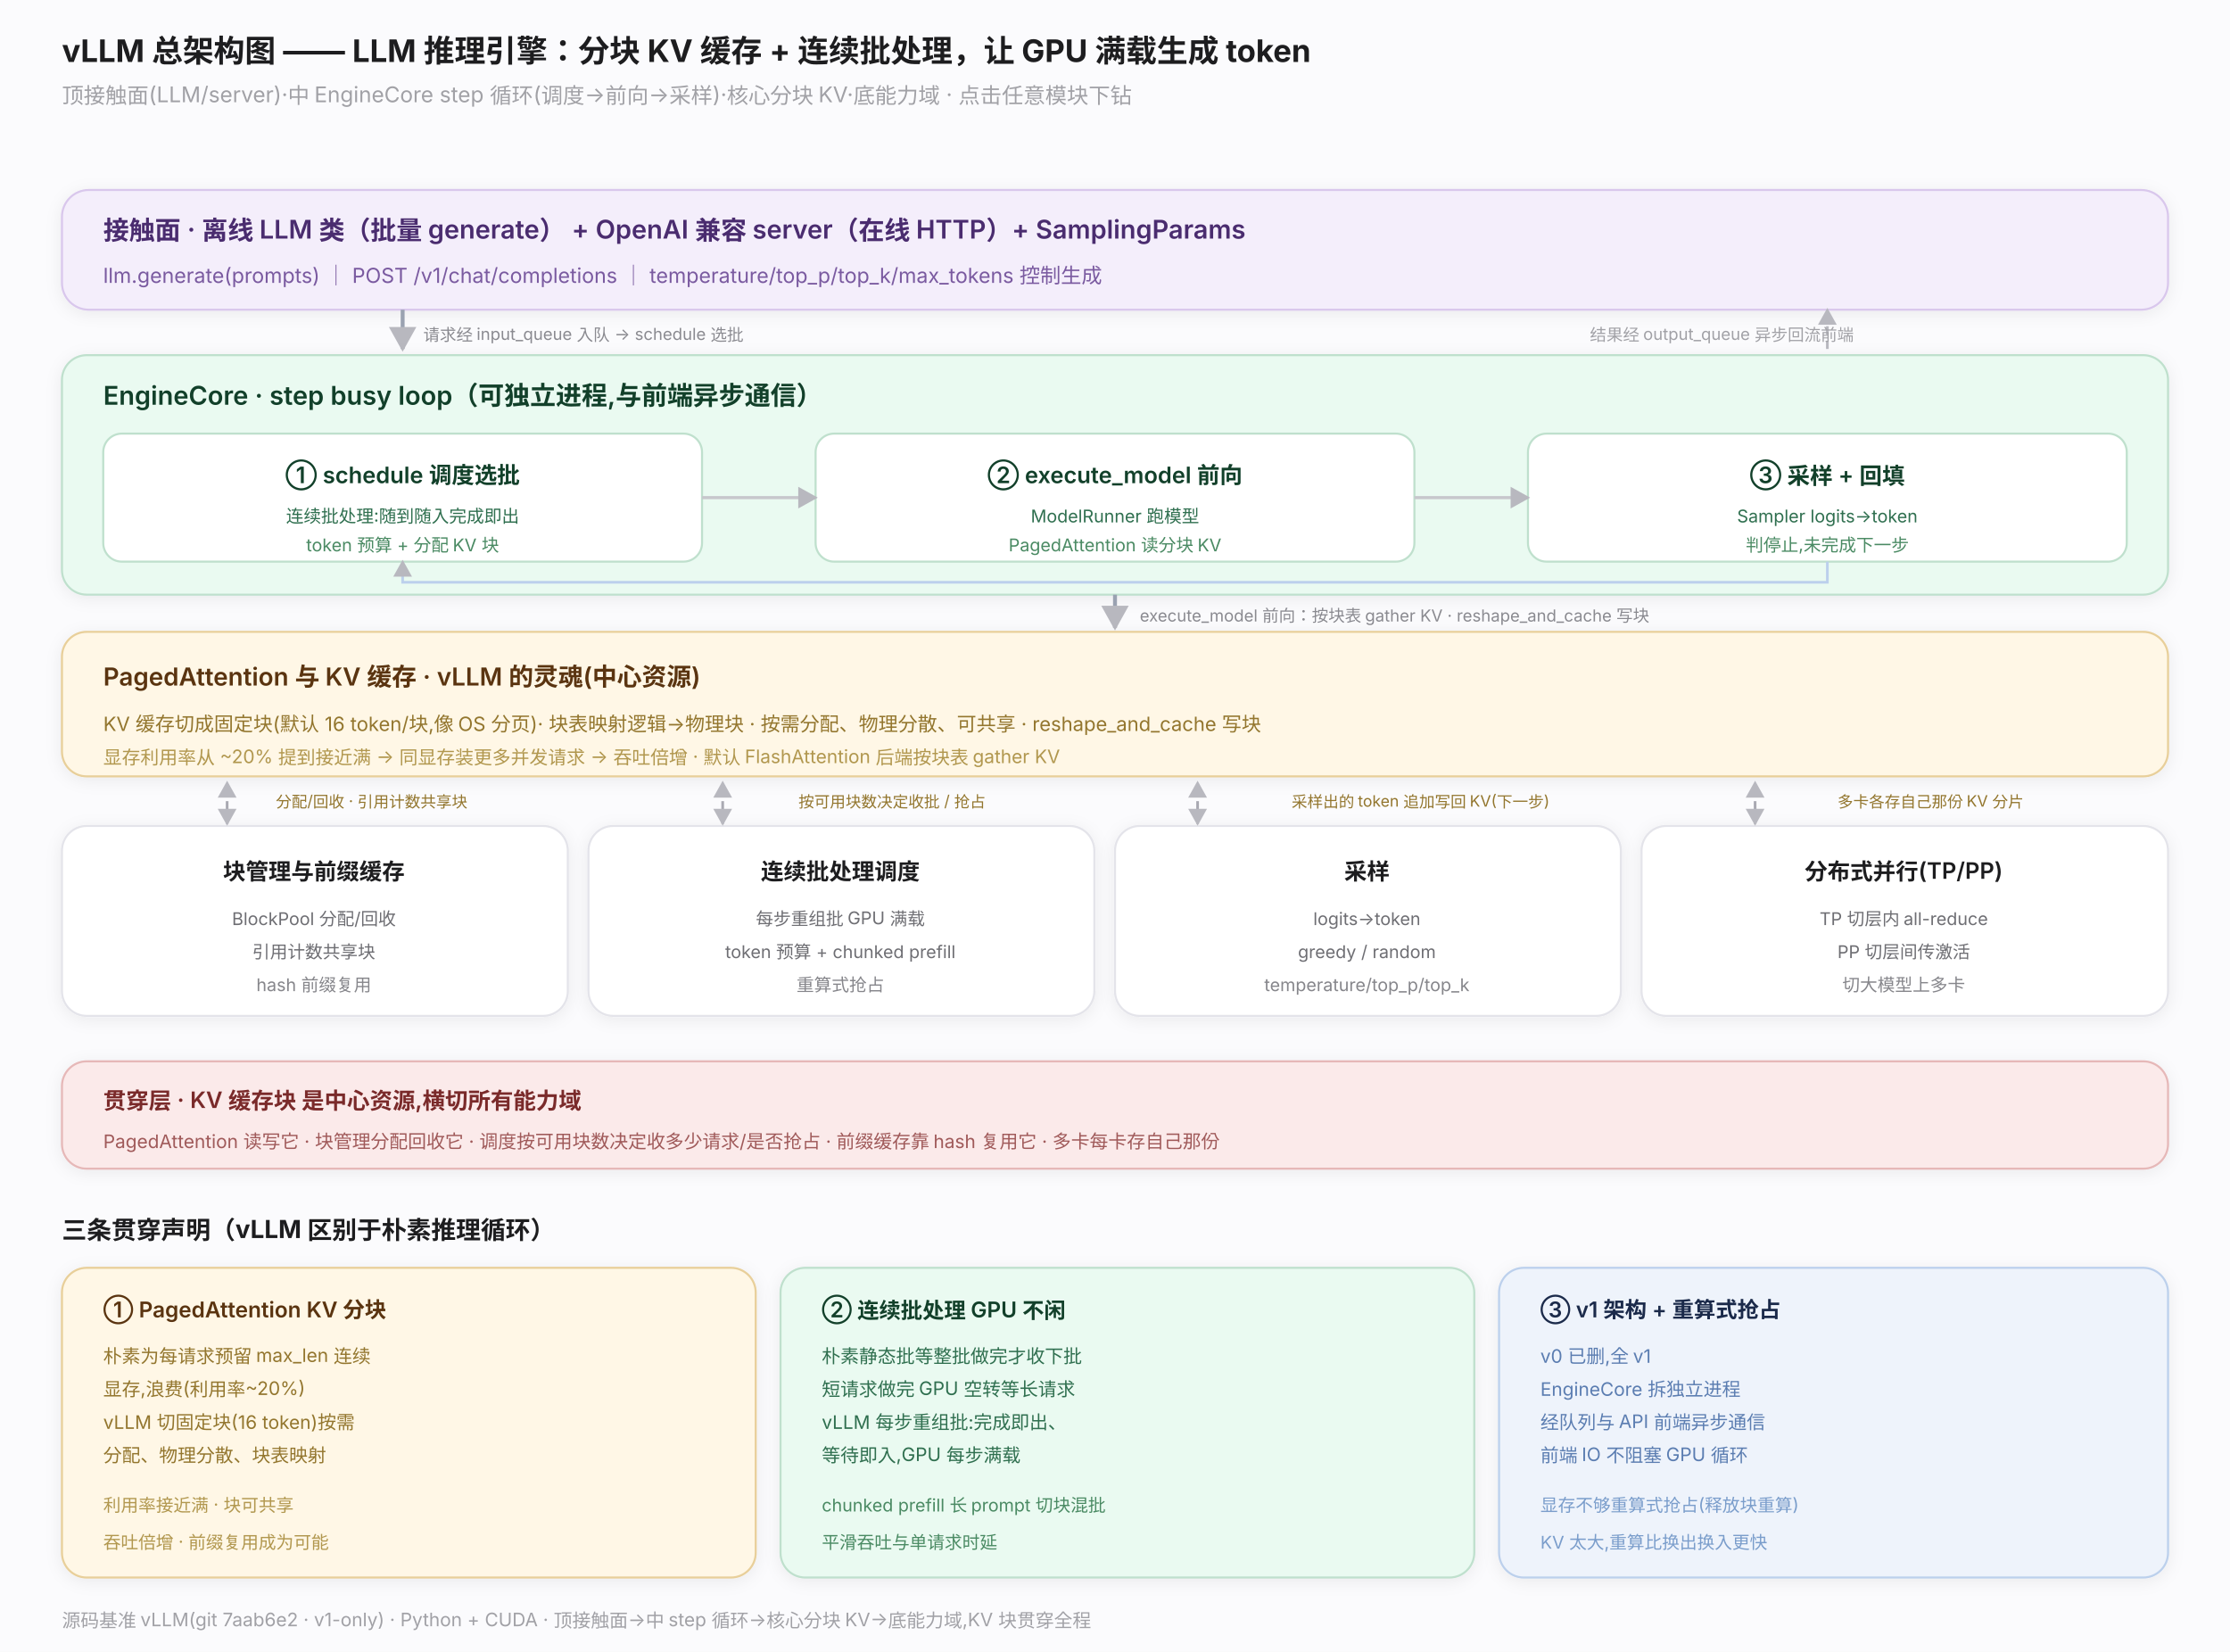
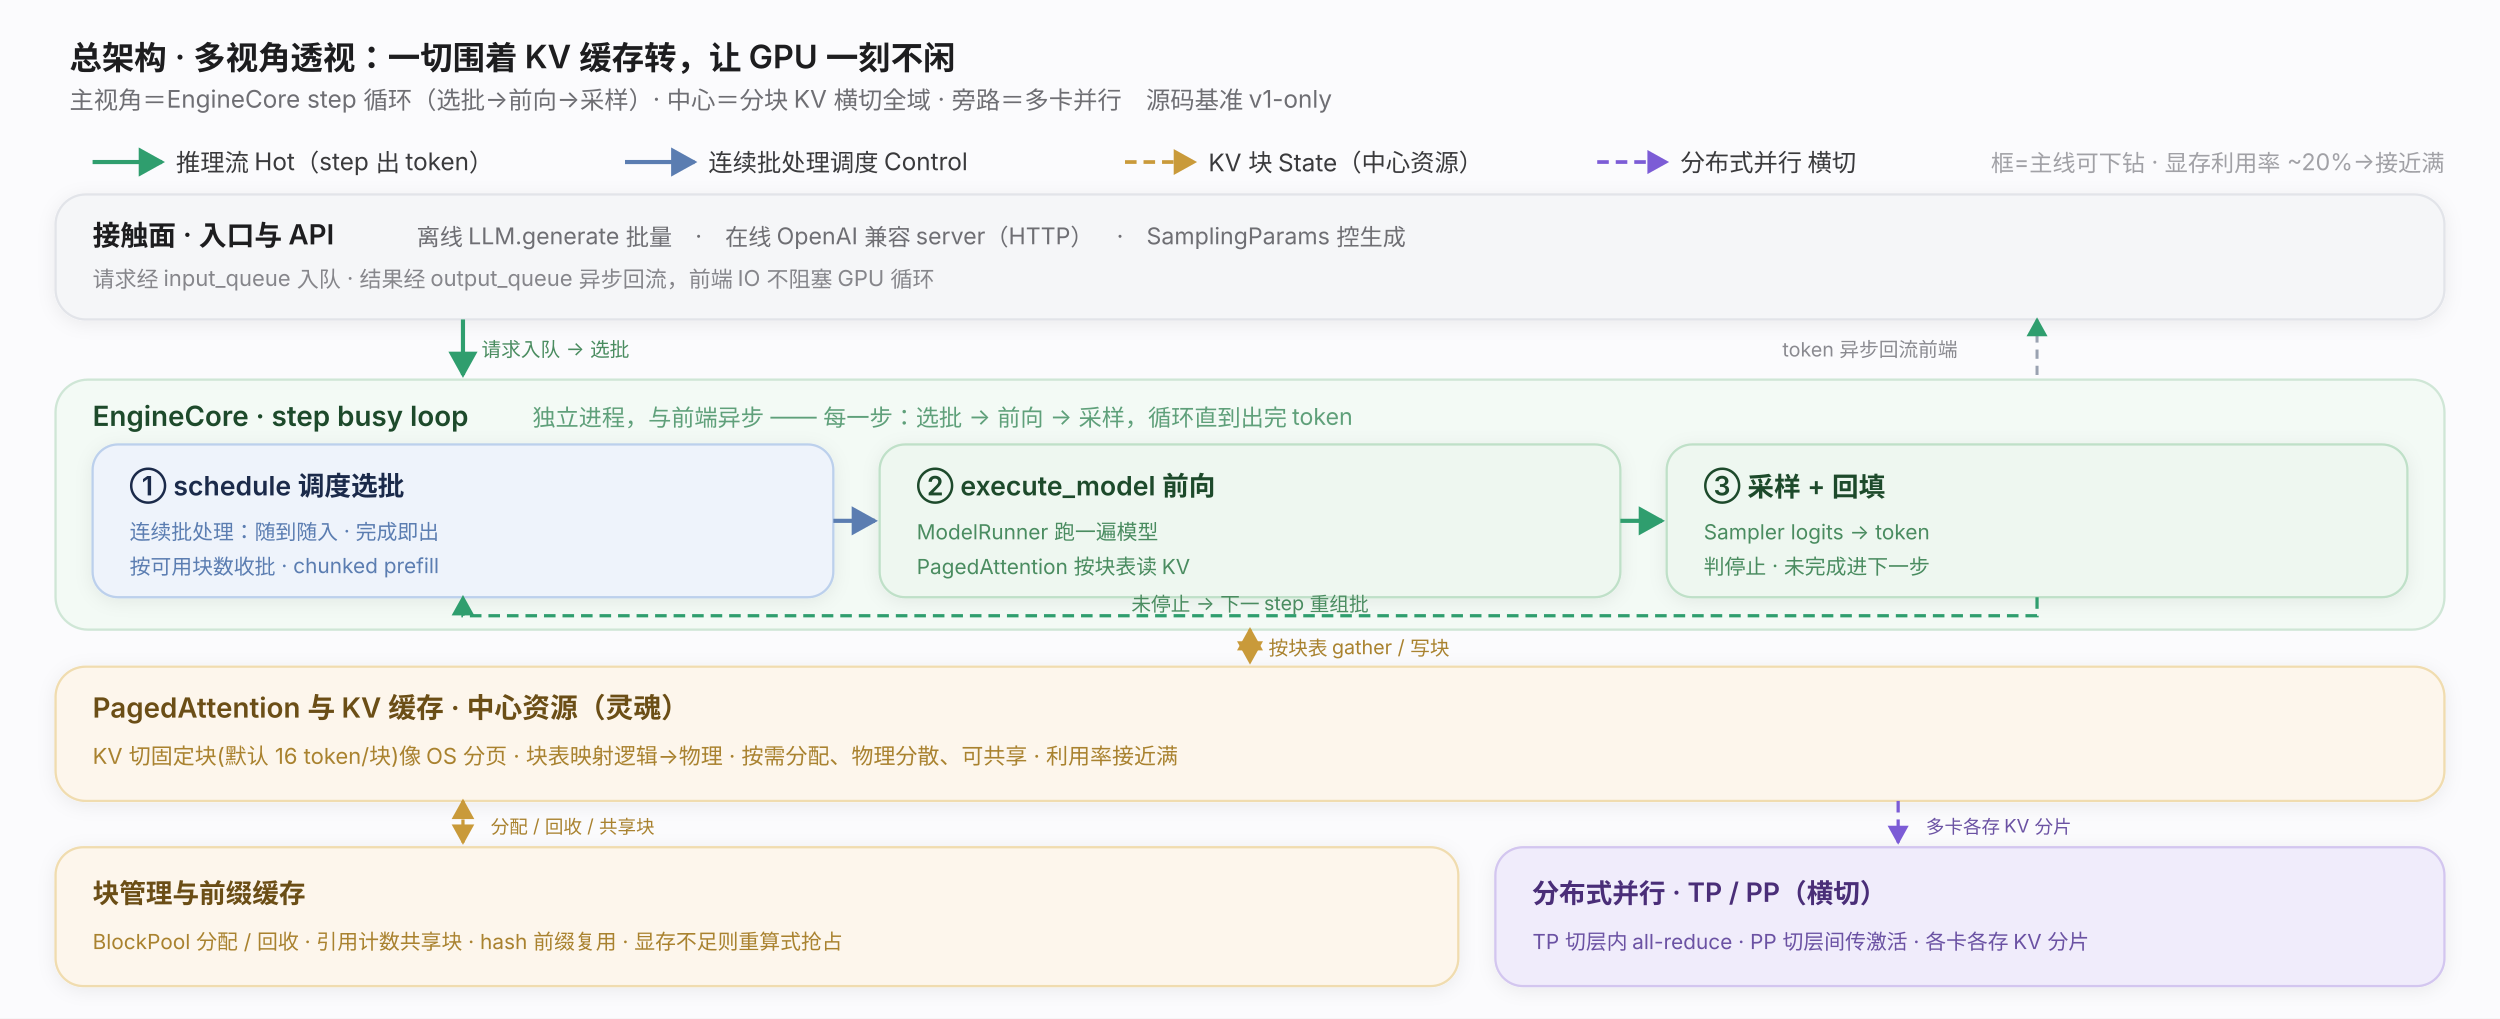
- <svg xmlns="http://www.w3.org/2000/svg" width="1080" height="800" viewBox="0 0 1080 800" font-family="-apple-system,BlinkMacSystemFont,'SF Pro Display','Helvetica Neue','PingFang SC','Microsoft YaHei',sans-serif">
+ <svg xmlns="http://www.w3.org/2000/svg" width="1080" height="440" viewBox="0 0 1080 440" font-family="-apple-system,BlinkMacSystemFont,'SF Pro Display','Helvetica Neue','PingFang SC','Microsoft YaHei',sans-serif">
  <defs>
    <filter id="soft" x="-20%" y="-20%" width="140%" height="140%">
      <feDropShadow dx="0" dy="1.5" stdDeviation="4" flood-color="#1d1d1f" flood-opacity="0.07" />
    </filter>
-     <marker id="ar" viewBox="0 0 10 10" refX="8" refY="5" markerWidth="7" markerHeight="7" orient="auto-start-reverse">
-       <path d="M0,0 L9,5 L0,10 z" fill="#b8b8bf" />
+     <marker id="aH" viewBox="0 0 10 10" refX="8" refY="5" markerWidth="7" markerHeight="7" orient="auto-start-reverse">
+       <path d="M0,0 L9,5 L0,10 z" fill="#2f9e6e" />
+     </marker>
+     <marker id="aC" viewBox="0 0 10 10" refX="8" refY="5" markerWidth="7" markerHeight="7" orient="auto-start-reverse">
+       <path d="M0,0 L9,5 L0,10 z" fill="#5b7db1" />
+     </marker>
+     <marker id="aS" viewBox="0 0 10 10" refX="8" refY="5" markerWidth="7" markerHeight="7" orient="auto-start-reverse">
+       <path d="M0,0 L9,5 L0,10 z" fill="#c99a3a" />
+     </marker>
+     <marker id="aX" viewBox="0 0 10 10" refX="8" refY="5" markerWidth="6.5" markerHeight="6.5" orient="auto-start-reverse">
+       <path d="M0,0 L9,5 L0,10 z" fill="#7c5cd6" />
    </marker>
  </defs>
-   <rect width="1080" height="800" fill="#fbfbfd" />
-   <rect x="0" y="0" width="1080" height="58" fill="none" stroke="none" data-tid="vLLM原理_全景主线框架" data-lab="全景主线框架" />
-   <text x="30" y="30" font-size="15" font-weight="700" fill="#1d1d1f">vLLM 总架构图 —— LLM 推理引擎：分块 KV 缓存 + 连续批处理，让 GPU 满载生成 token</text>
-   <text x="30" y="50" font-size="10.5" fill="#a1a1a6">顶接触面(LLM/server)·中 EngineCore step 循环(调度→前向→采样)·核心分块 KV·底能力域 · 点击任意模块下钻</text>
-   <rect x="30" y="92" width="1020" height="58" rx="13" fill="#f4eefb" stroke="#d9c7ec" filter="url(#soft)" data-tid="vLLM原理_接触面_入口与API" data-lab="接触面 · 入口与 API" />
-   <text x="50" y="116" font-size="12.5" font-weight="600" fill="#4a2c6f">接触面 · 离线 LLM 类（批量 generate） + OpenAI 兼容 server（在线 HTTP）+ SamplingParams</text>
-   <text x="50" y="137" font-size="10" fill="#7a5aa0">llm.generate(prompts) ｜ POST /v1/chat/completions ｜ temperature/top_p/top_k/max_tokens 控制生成</text>
-   <path d="M195,150 L195,169" stroke="#9aa2b1" stroke-width="1.9" fill="none" marker-end="url(#ar)" />
-   <text x="205" y="165" font-size="8" fill="#8a8a90">请求经 input_queue 入队 → schedule 选批</text>
-   <path d="M885,169 L885,150" stroke="#b8b8bf" stroke-width="1.3" stroke-dasharray="4 3" fill="none" marker-end="url(#ar)" />
-   <text x="770" y="165" font-size="8" fill="#a1a1a6">结果经 output_queue 异步回流前端</text>
-   <rect x="30" y="172" width="1020" height="116" rx="12" fill="#eafaf1" stroke="#bfe0cd" filter="url(#soft)" data-tid="vLLM原理_支撑_EngineCore执行循环" data-lab="EngineCore 执行循环" />
-   <text x="50" y="196" font-size="12.5" font-weight="600" fill="#12402a">EngineCore · step busy loop（可独立进程,与前端异步通信）</text>
-   <rect x="50" y="210" width="290" height="62" rx="9" fill="#ffffff" stroke="#bfe0cd" />
-   <text x="195" y="234" font-size="11" font-weight="600" text-anchor="middle" fill="#12402a">① schedule 调度选批</text>
-   <text x="195" y="253" font-size="8.5" text-anchor="middle" fill="#2f6f4f">连续批处理:随到随入完成即出</text>
-   <text x="195" y="267" font-size="8.5" text-anchor="middle" fill="#4a8a63">token 预算 + 分配 KV 块</text>
-   <rect x="395" y="210" width="290" height="62" rx="9" fill="#ffffff" stroke="#bfe0cd" />
-   <text x="540" y="234" font-size="11" font-weight="600" text-anchor="middle" fill="#12402a">② execute_model 前向</text>
-   <text x="540" y="253" font-size="8.5" text-anchor="middle" fill="#2f6f4f">ModelRunner 跑模型</text>
-   <text x="540" y="267" font-size="8.5" text-anchor="middle" fill="#4a8a63">PagedAttention 读分块 KV</text>
-   <rect x="740" y="210" width="290" height="62" rx="9" fill="#ffffff" stroke="#bfe0cd" />
-   <text x="885" y="234" font-size="11" font-weight="600" text-anchor="middle" fill="#12402a">③ 采样 + 回填</text>
-   <text x="885" y="253" font-size="8.5" text-anchor="middle" fill="#2f6f4f">Sampler logits→token</text>
-   <text x="885" y="267" font-size="8.5" text-anchor="middle" fill="#4a8a63">判停止,未完成下一步</text>
-   <path d="M340,241 L395,241" stroke="#c7c7cc" stroke-width="1.5" fill="none" marker-end="url(#ar)" />
-   <path d="M685,241 L740,241" stroke="#c7c7cc" stroke-width="1.5" fill="none" marker-end="url(#ar)" />
-   <path d="M885,272 L885,282 L195,282 L195,272" stroke="#bcd0ec" stroke-width="1.3" fill="none" marker-end="url(#ar)" />
-   <path d="M540,288 L540,304" stroke="#9aa2b1" stroke-width="1.9" fill="none" marker-end="url(#ar)" />
-   <text x="552" y="301" font-size="8" fill="#8a8a90">execute_model 前向：按块表 gather KV · reshape_and_cache 写块</text>
-   <rect x="30" y="306" width="1020" height="70" rx="12" fill="#fff7e6" stroke="#e8cf9a" filter="url(#soft)" data-tid="vLLM原理_支撑_PagedAttention与KV缓存" data-lab="PagedAttention 与 KV 缓存" />
-   <text x="50" y="332" font-size="12" font-weight="600" fill="#5a3410">PagedAttention 与 KV 缓存 · vLLM 的灵魂(中心资源)</text>
-   <text x="50" y="354" font-size="9.5" fill="#93762e">KV 缓存切成固定块(默认 16 token/块,像 OS 分页)· 块表映射逻辑→物理块 · 按需分配、物理分散、可共享 · reshape_and_cache 写块</text>
-   <text x="50" y="370" font-size="9" fill="#b1974e">显存利用率从 ~20% 提到接近满 → 同显存装更多并发请求 → 吞吐倍增 · 默认 FlashAttention 后端按块表 gather KV</text>
-   <rect x="30" y="400" width="245" height="92" rx="12" fill="#ffffff" stroke="#e4e4ea" filter="url(#soft)" data-tid="vLLM原理_支撑_块管理与前缀缓存" data-lab="块管理与前缀缓存" />
-   <text x="152" y="426" font-size="11" font-weight="600" text-anchor="middle" fill="#1d1d1f">块管理与前缀缓存</text>
-   <text x="152" y="448" font-size="8.5" text-anchor="middle" fill="#6e6e73">BlockPool 分配/回收</text>
-   <text x="152" y="464" font-size="8.5" text-anchor="middle" fill="#6e6e73">引用计数共享块</text>
-   <text x="152" y="480" font-size="8.5" text-anchor="middle" fill="#86868b">hash 前缀复用</text>
-   <rect x="285" y="400" width="245" height="92" rx="12" fill="#ffffff" stroke="#e4e4ea" filter="url(#soft)" data-tid="vLLM原理_支撑_连续批处理调度" data-lab="连续批处理调度" />
-   <text x="407" y="426" font-size="11" font-weight="600" text-anchor="middle" fill="#1d1d1f">连续批处理调度</text>
-   <text x="407" y="448" font-size="8.5" text-anchor="middle" fill="#6e6e73">每步重组批 GPU 满载</text>
-   <text x="407" y="464" font-size="8.5" text-anchor="middle" fill="#6e6e73">token 预算 + chunked prefill</text>
-   <text x="407" y="480" font-size="8.5" text-anchor="middle" fill="#86868b">重算式抢占</text>
-   <rect x="540" y="400" width="245" height="92" rx="12" fill="#ffffff" stroke="#e4e4ea" filter="url(#soft)" data-tid="vLLM原理_支撑_采样" data-lab="采样" />
-   <text x="662" y="426" font-size="11" font-weight="600" text-anchor="middle" fill="#1d1d1f">采样</text>
-   <text x="662" y="448" font-size="8.5" text-anchor="middle" fill="#6e6e73">logits→token</text>
-   <text x="662" y="464" font-size="8.5" text-anchor="middle" fill="#6e6e73">greedy / random</text>
-   <text x="662" y="480" font-size="8.5" text-anchor="middle" fill="#86868b">temperature/top_p/top_k</text>
-   <rect x="795" y="400" width="255" height="92" rx="12" fill="#ffffff" stroke="#e4e4ea" filter="url(#soft)" data-tid="vLLM原理_支撑_分布式并行" data-lab="分布式并行(TP/PP)" />
-   <text x="922" y="426" font-size="11" font-weight="600" text-anchor="middle" fill="#1d1d1f">分布式并行(TP/PP)</text>
-   <text x="922" y="448" font-size="8.5" text-anchor="middle" fill="#6e6e73">TP 切层内 all-reduce</text>
-   <text x="922" y="464" font-size="8.5" text-anchor="middle" fill="#6e6e73">PP 切层间传激活</text>
-   <text x="922" y="480" font-size="8.5" text-anchor="middle" fill="#86868b">切大模型上多卡</text>
-   <path d="M110,399 L110,379" stroke="#a9a9b2" stroke-width="1.3" stroke-dasharray="4 3" fill="none" marker-start="url(#ar)" marker-end="url(#ar)" />
-   <text x="180" y="391" font-size="7.6" text-anchor="middle" fill="#93762e">分配/回收 · 引用计数共享块</text>
-   <path d="M350,399 L350,379" stroke="#a9a9b2" stroke-width="1.3" stroke-dasharray="4 3" fill="none" marker-start="url(#ar)" marker-end="url(#ar)" />
-   <text x="432" y="391" font-size="7.6" text-anchor="middle" fill="#93762e">按可用块数决定收批 / 抢占</text>
-   <path d="M580,399 L580,379" stroke="#a9a9b2" stroke-width="1.3" stroke-dasharray="4 3" fill="none" marker-start="url(#ar)" marker-end="url(#ar)" />
-   <text x="688" y="391" font-size="7.6" text-anchor="middle" fill="#93762e">采样出的 token 追加写回 KV(下一步)</text>
-   <path d="M850,399 L850,379" stroke="#a9a9b2" stroke-width="1.3" stroke-dasharray="4 3" fill="none" marker-start="url(#ar)" marker-end="url(#ar)" />
-   <text x="935" y="391" font-size="7.6" text-anchor="middle" fill="#93762e">多卡各存自己那份 KV 分片</text>
-   <rect x="30" y="514" width="1020" height="52" rx="12" fill="#fbeaea" stroke="#e6b8b8" filter="url(#soft)" />
-   <text x="50" y="537" font-size="11" font-weight="600" fill="#7a2a2a">贯穿层 · KV 缓存块 是中心资源,横切所有能力域</text>
-   <text x="50" y="556" font-size="9" fill="#a05a5a">PagedAttention 读写它 · 块管理分配回收它 · 调度按可用块数决定收多少请求/是否抢占 · 前缀缓存靠 hash 复用它 · 多卡每卡存自己那份</text>
-   <text x="30" y="600" font-size="12" font-weight="700" fill="#1d1d1f">三条贯穿声明（vLLM 区别于朴素推理循环）</text>
-   <g>
-     <rect x="30" y="614" width="336" height="150" rx="12" fill="#fff7e6" stroke="#e8cf9a" filter="url(#soft)" />
-     <text x="50" y="638" font-size="10.5" font-weight="600" fill="#5a3410">① PagedAttention KV 分块</text>
-     <text x="50" y="660" font-size="9" fill="#93762e">朴素为每请求预留 max_len 连续</text>
-     <text x="50" y="676" font-size="9" fill="#93762e">显存,浪费(利用率~20%)</text>
-     <text x="50" y="692" font-size="9" fill="#93762e">vLLM 切固定块(16 token)按需</text>
-     <text x="50" y="708" font-size="9" fill="#93762e">分配、物理分散、块表映射</text>
-     <text x="50" y="732" font-size="8.5" fill="#b1974e">利用率接近满 · 块可共享</text>
-     <text x="50" y="750" font-size="8.5" fill="#b1974e">吞吐倍增 · 前缀复用成为可能</text>
-     <rect x="378" y="614" width="336" height="150" rx="12" fill="#eafaf1" stroke="#bfe0cd" filter="url(#soft)" />
-     <text x="398" y="638" font-size="10.5" font-weight="600" fill="#12402a">② 连续批处理 GPU 不闲</text>
-     <text x="398" y="660" font-size="9" fill="#2f6f4f">朴素静态批等整批做完才收下批</text>
-     <text x="398" y="676" font-size="9" fill="#2f6f4f">短请求做完 GPU 空转等长请求</text>
-     <text x="398" y="692" font-size="9" fill="#2f6f4f">vLLM 每步重组批:完成即出、</text>
-     <text x="398" y="708" font-size="9" fill="#2f6f4f">等待即入,GPU 每步满载</text>
-     <text x="398" y="732" font-size="8.5" fill="#4a8a63">chunked prefill 长 prompt 切块混批</text>
-     <text x="398" y="750" font-size="8.5" fill="#4a8a63">平滑吞吐与单请求时延</text>
-     <rect x="726" y="614" width="324" height="150" rx="12" fill="#eef3fb" stroke="#bcd0ec" filter="url(#soft)" />
-     <text x="746" y="638" font-size="10.5" font-weight="600" fill="#1b2a4a">③ v1 架构 + 重算式抢占</text>
-     <text x="746" y="660" font-size="9" fill="#5b7db1">v0 已删,全 v1</text>
-     <text x="746" y="676" font-size="9" fill="#5b7db1">EngineCore 拆独立进程</text>
-     <text x="746" y="692" font-size="9" fill="#5b7db1">经队列与 API 前端异步通信</text>
-     <text x="746" y="708" font-size="9" fill="#5b7db1">前端 IO 不阻塞 GPU 循环</text>
-     <text x="746" y="732" font-size="8.5" fill="#7a9dcb">显存不够重算式抢占(释放块重算)</text>
-     <text x="746" y="750" font-size="8.5" fill="#7a9dcb">KV 太大,重算比换出换入更快</text>
-   </g>
-   <text x="30" y="788" font-size="9" fill="#a1a1a6">源码基准 vLLM(git 7aab6e2 · v1-only) · Python + CUDA · 顶接触面→中 step 循环→核心分块 KV→底能力域,KV 块贯穿全程</text>
+   <rect width="1080" height="440" fill="#fbfbfd" />
+   <rect x="24" y="8" width="1032" height="46" rx="10" fill="none" data-tid="vLLM原理_全景主线框架" data-lab="全景主线框架" />
+   <text x="30" y="30" font-size="14" font-weight="600" fill="#1d1d1f">总架构 · 多视角透视：一切围着 KV 缓存转，让 GPU 一刻不闲</text>
+   <text x="30" y="47" font-size="10.5" fill="#6e6e73">主视角＝EngineCore step 循环（选批→前向→采样）· 中心＝分块 KV 横切全域 · 旁路＝多卡并行　源码基准 v1-only</text>
+   <line x1="40" y1="70" x2="70" y2="70" stroke="#2f9e6e" stroke-width="1.8" marker-end="url(#aH)" />
+   <text x="76" y="74" font-size="10.5" fill="#3a3a3c">推理流 Hot（step 出 token）</text>
+   <line x1="270" y1="70" x2="300" y2="70" stroke="#5b7db1" stroke-width="1.8" marker-end="url(#aC)" />
+   <text x="306" y="74" font-size="10.5" fill="#3a3a3c">连续批处理调度 Control</text>
+   <line x1="486" y1="70" x2="516" y2="70" stroke="#c99a3a" stroke-width="1.6" stroke-dasharray="5 3" marker-end="url(#aS)" />
+   <text x="522" y="74" font-size="10.5" fill="#3a3a3c">KV 块 State（中心资源）</text>
+   <line x1="690" y1="70" x2="720" y2="70" stroke="#7c5cd6" stroke-width="1.6" stroke-dasharray="5 3" marker-end="url(#aX)" />
+   <text x="726" y="74" font-size="10.5" fill="#3a3a3c">分布式并行 横切</text>
+   <text x="1056" y="74" font-size="10" fill="#a1a1a6" text-anchor="end">框=主线可下钻 · 显存利用率 ~20%→接近满</text>
+   <rect x="24" y="84" width="1032" height="54" rx="13" fill="#f5f6f8" stroke="#e2e4e9" filter="url(#soft)" data-tid="vLLM原理_接触面_入口与API" data-lab="入口与 API" />
+   <text x="40" y="106" font-size="12" font-weight="600" fill="#1d1d1f">接触面 · 入口与 API</text>
+   <text x="180" y="106" font-size="10" fill="#6e6e73">离线 LLM.generate 批量　·　在线 OpenAI 兼容 server（HTTP）　·　SamplingParams 控生成</text>
+   <text x="40" y="124" font-size="9.5" fill="#86868b">请求经 input_queue 入队 · 结果经 output_queue 异步回流，前端 IO 不阻塞 GPU 循环</text>
+   <line x1="200" y1="138" x2="200" y2="162" stroke="#2f9e6e" stroke-width="1.8" fill="none" marker-end="url(#aH)" />
+   <text x="208" y="154" font-size="8.5" fill="#4a8c60">请求入队 → 选批</text>
+   <path d="M880,162 L880,138" fill="none" stroke="#9aa2b1" stroke-width="1.3" stroke-dasharray="4 3" marker-end="url(#aH)" />
+   <text x="770" y="154" font-size="8.5" fill="#8a8a90">token 异步回流前端</text>
+   <rect x="24" y="164" width="1032" height="108" rx="14" fill="#f3faf5" stroke="#cfe6d6" data-tid="vLLM原理_支撑_EngineCore执行循环" data-lab="EngineCore 执行循环" />
+   <text x="40" y="184" font-size="12" font-weight="600" fill="#1d4a2b">EngineCore · step busy loop</text>
+   <text x="230" y="184" font-size="10" fill="#5fa07a">独立进程，与前端异步 —— 每一步：选批 → 前向 → 采样，循环直到出完 token</text>
+   <rect x="40" y="192" width="320" height="66" rx="11" fill="#eef3fb" stroke="#bcd0ec" filter="url(#soft)" data-tid="vLLM原理_支撑_连续批处理调度" data-lab="连续批处理调度" />
+   <text x="56" y="214" font-size="11.5" font-weight="600" fill="#1b2a4a">① schedule 调度选批</text>
+   <text x="56" y="233" font-size="9" fill="#5b7db1">连续批处理：随到随入 · 完成即出</text>
+   <text x="56" y="248" font-size="9" fill="#5b7db1">按可用块数收批 · chunked prefill</text>
+   <rect x="380" y="192" width="320" height="66" rx="11" fill="#eef7f0" stroke="#bfe0c8" filter="url(#soft)" />
+   <text x="396" y="214" font-size="11.5" font-weight="600" fill="#1d4a2b">② execute_model 前向</text>
+   <text x="396" y="233" font-size="9" fill="#4a8c60">ModelRunner 跑一遍模型</text>
+   <text x="396" y="248" font-size="9" fill="#4a8c60">PagedAttention 按块表读 KV</text>
+   <rect x="720" y="192" width="320" height="66" rx="11" fill="#eef7f0" stroke="#bfe0c8" filter="url(#soft)" data-tid="vLLM原理_支撑_采样" data-lab="采样" />
+   <text x="736" y="214" font-size="11.5" font-weight="600" fill="#1d4a2b">③ 采样 + 回填</text>
+   <text x="736" y="233" font-size="9" fill="#4a8c60">Sampler logits → token</text>
+   <text x="736" y="248" font-size="9" fill="#4a8c60">判停止 · 未完成进下一步</text>
+   <line x1="360" y1="225" x2="378" y2="225" stroke="#5b7db1" stroke-width="1.8" fill="none" marker-end="url(#aC)" />
+   <line x1="700" y1="225" x2="718" y2="225" stroke="#2f9e6e" stroke-width="1.8" fill="none" marker-end="url(#aH)" />
+   <path d="M880,258 L880,266 L200,266 L200,258" fill="none" stroke="#2f9e6e" stroke-width="1.4" stroke-dasharray="5 3" marker-end="url(#aH)" />
+   <text x="540" y="264" font-size="8.5" fill="#4a8c60" text-anchor="middle">未停止 → 下一 step 重组批</text>
+   <rect x="24" y="288" width="1032" height="58" rx="13" fill="#fdf6ec" stroke="#f0dcaf" filter="url(#soft)" data-tid="vLLM原理_支撑_PagedAttention与KV缓存" data-lab="PagedAttention 与 KV 缓存" />
+   <text x="40" y="310" font-size="12" font-weight="600" fill="#6b4e16">PagedAttention 与 KV 缓存 · 中心资源（灵魂）</text>
+   <text x="40" y="330" font-size="9.5" fill="#a9822f">KV 切固定块(默认 16 token/块)像 OS 分页 · 块表映射逻辑→物理 · 按需分配、物理分散、可共享 · 利用率接近满</text>
+   <line x1="540" y1="272" x2="540" y2="286" stroke="#c99a3a" stroke-width="1.6" stroke-dasharray="5 3" fill="none" marker-start="url(#aS)" marker-end="url(#aS)" />
+   <text x="548" y="283" font-size="8.5" fill="#a9822f">按块表 gather / 写块</text>
+   <rect x="24" y="366" width="606" height="60" rx="12" fill="#fdf6ec" stroke="#f0dcaf" filter="url(#soft)" data-tid="vLLM原理_支撑_块管理与前缀缓存" data-lab="块管理与前缀缓存" />
+   <text x="40" y="390" font-size="11.5" font-weight="600" fill="#6b4e16">块管理与前缀缓存</text>
+   <text x="40" y="410" font-size="9" fill="#a9822f">BlockPool 分配 / 回收 · 引用计数共享块 · hash 前缀复用 · 显存不足则重算式抢占</text>
+   <rect x="646" y="366" width="410" height="60" rx="12" fill="#f0ecfb" stroke="#d3c6ef" filter="url(#soft)" data-tid="vLLM原理_支撑_分布式并行" data-lab="分布式并行" />
+   <text x="662" y="390" font-size="11.5" font-weight="600" fill="#4a2e78">分布式并行 · TP / PP（横切）</text>
+   <text x="662" y="410" font-size="9" fill="#6b52a3">TP 切层内 all-reduce · PP 切层间传激活 · 各卡各存 KV 分片</text>
+   <line x1="200" y1="346" x2="200" y2="364" stroke="#c99a3a" stroke-width="1.4" stroke-dasharray="5 3" fill="none" marker-start="url(#aS)" marker-end="url(#aS)" />
+   <text x="212" y="360" font-size="8" fill="#a9822f">分配 / 回收 / 共享块</text>
+   <line x1="820" y1="346" x2="820" y2="364" stroke="#7c5cd6" stroke-width="1.4" stroke-dasharray="5 3" fill="none" marker-end="url(#aX)" />
+   <text x="832" y="360" font-size="8" fill="#6b52a3">多卡各存 KV 分片</text>
</svg>
